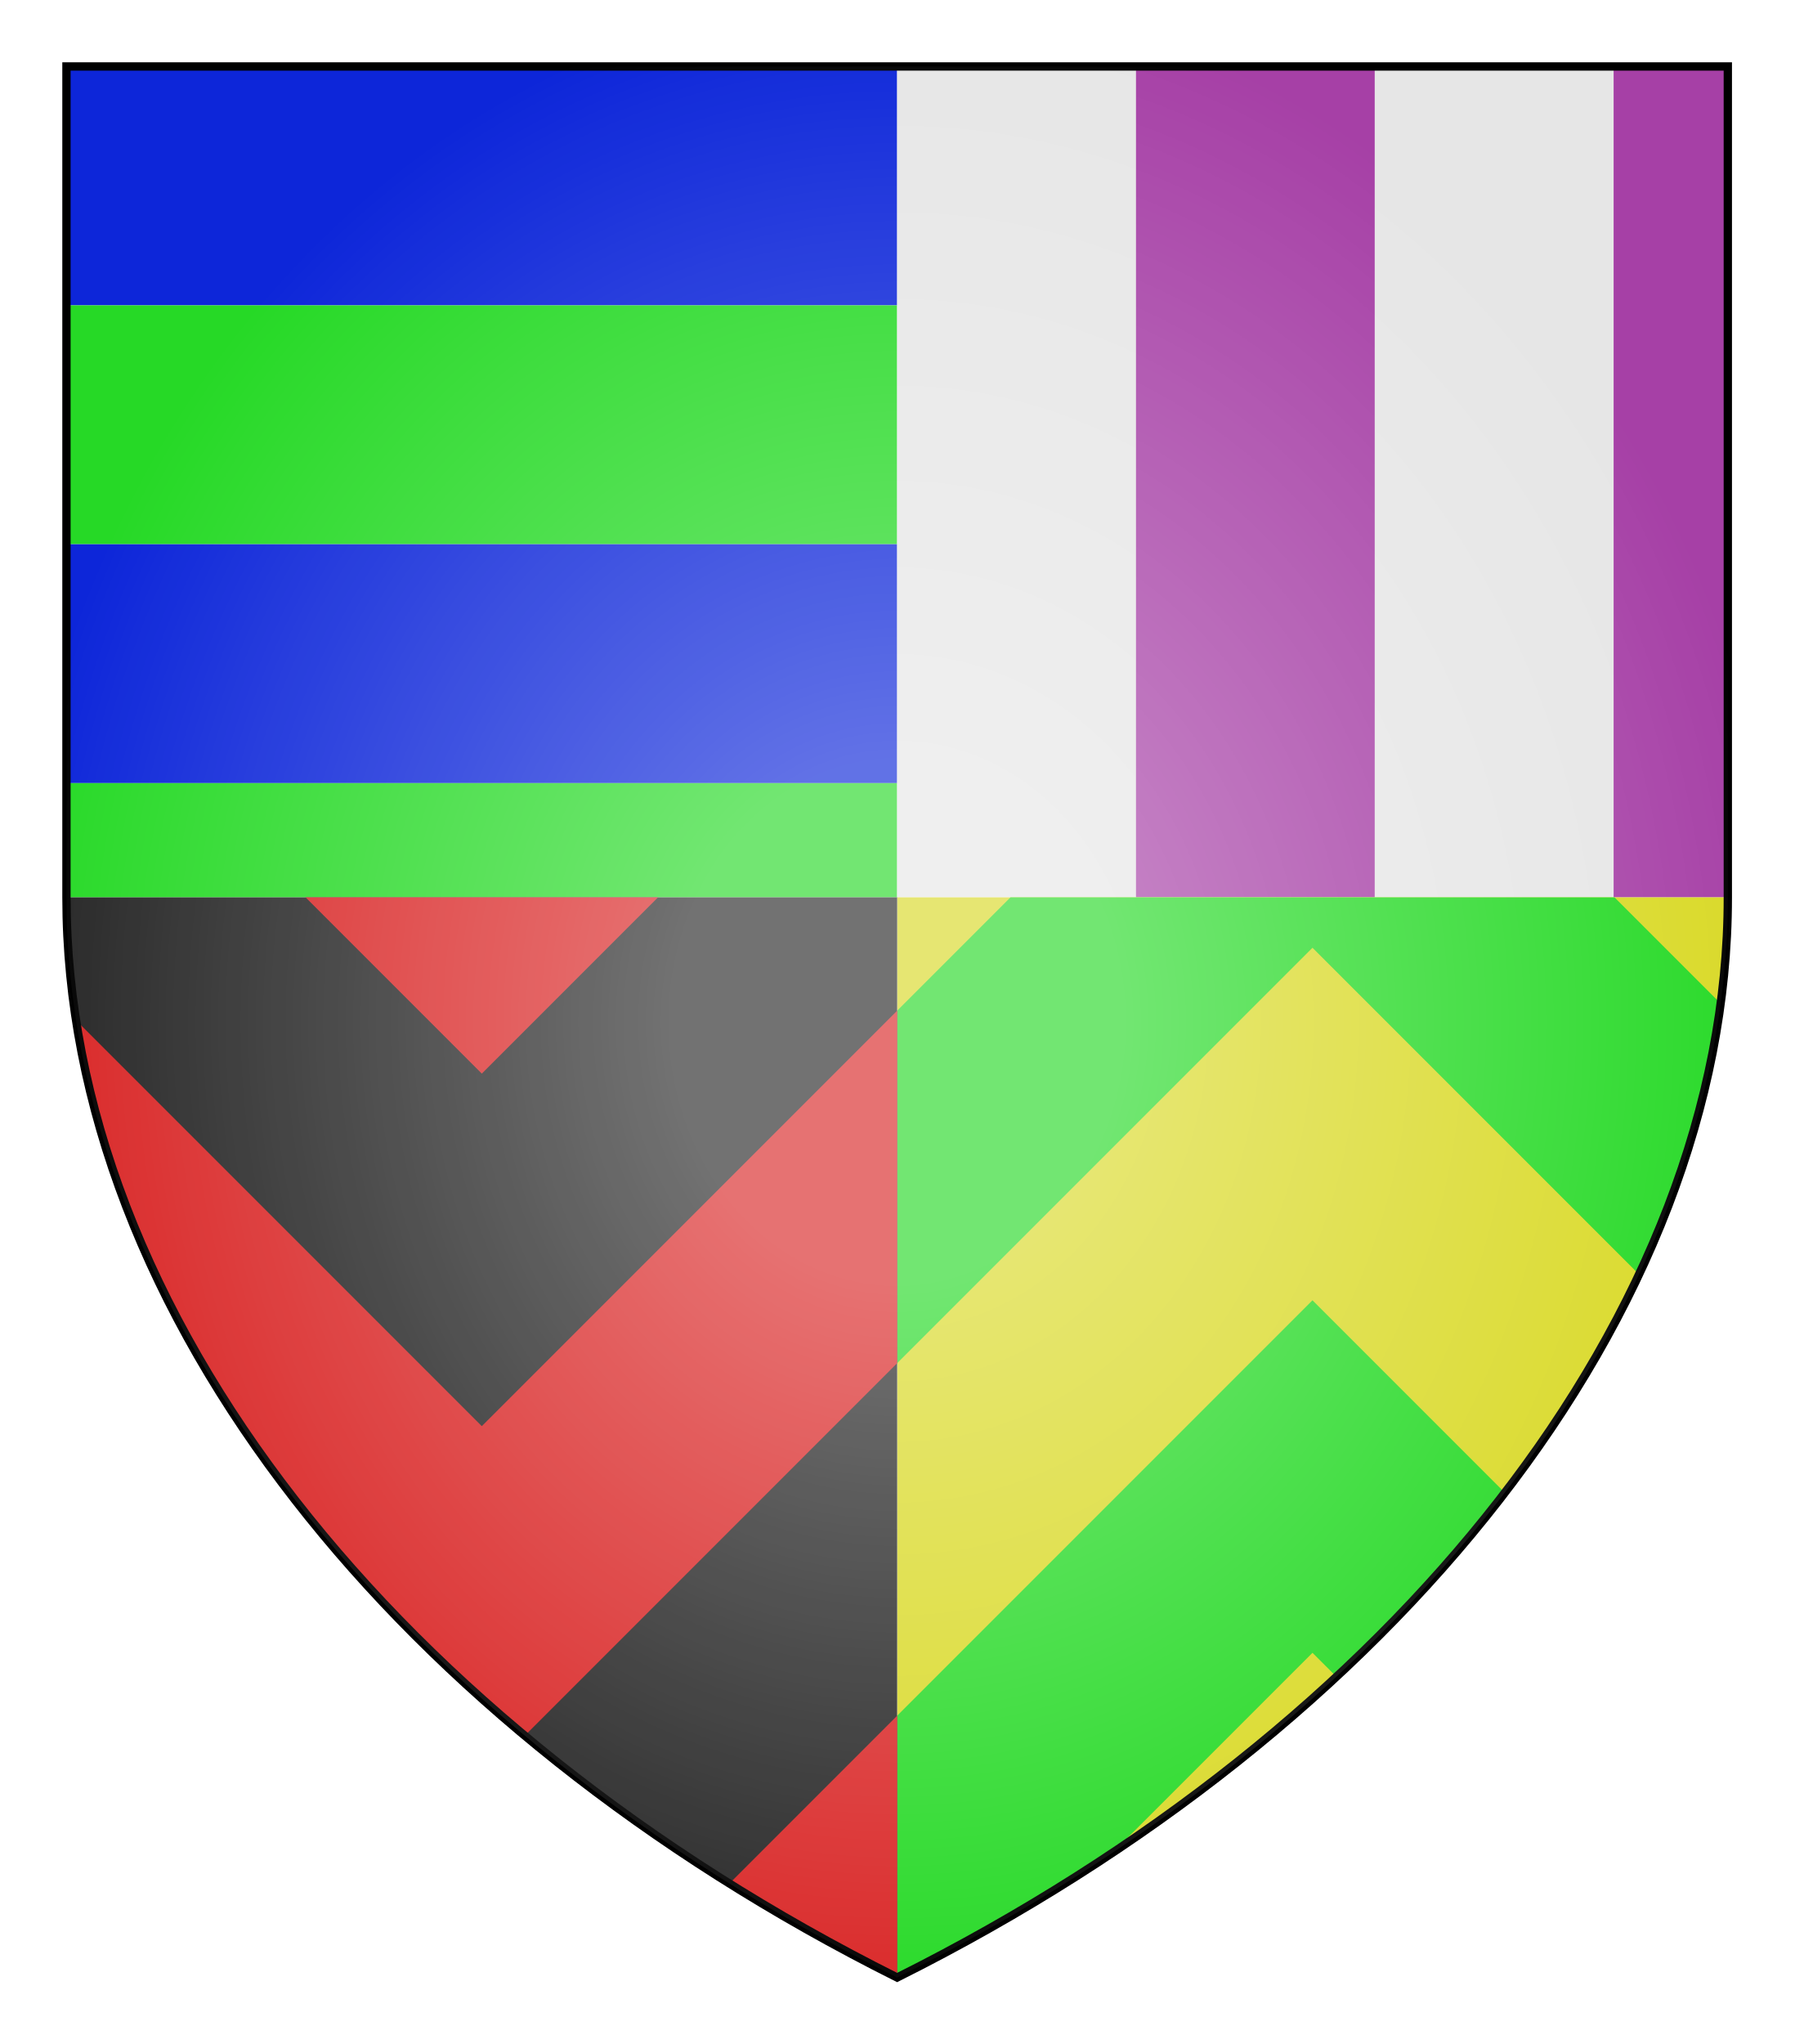
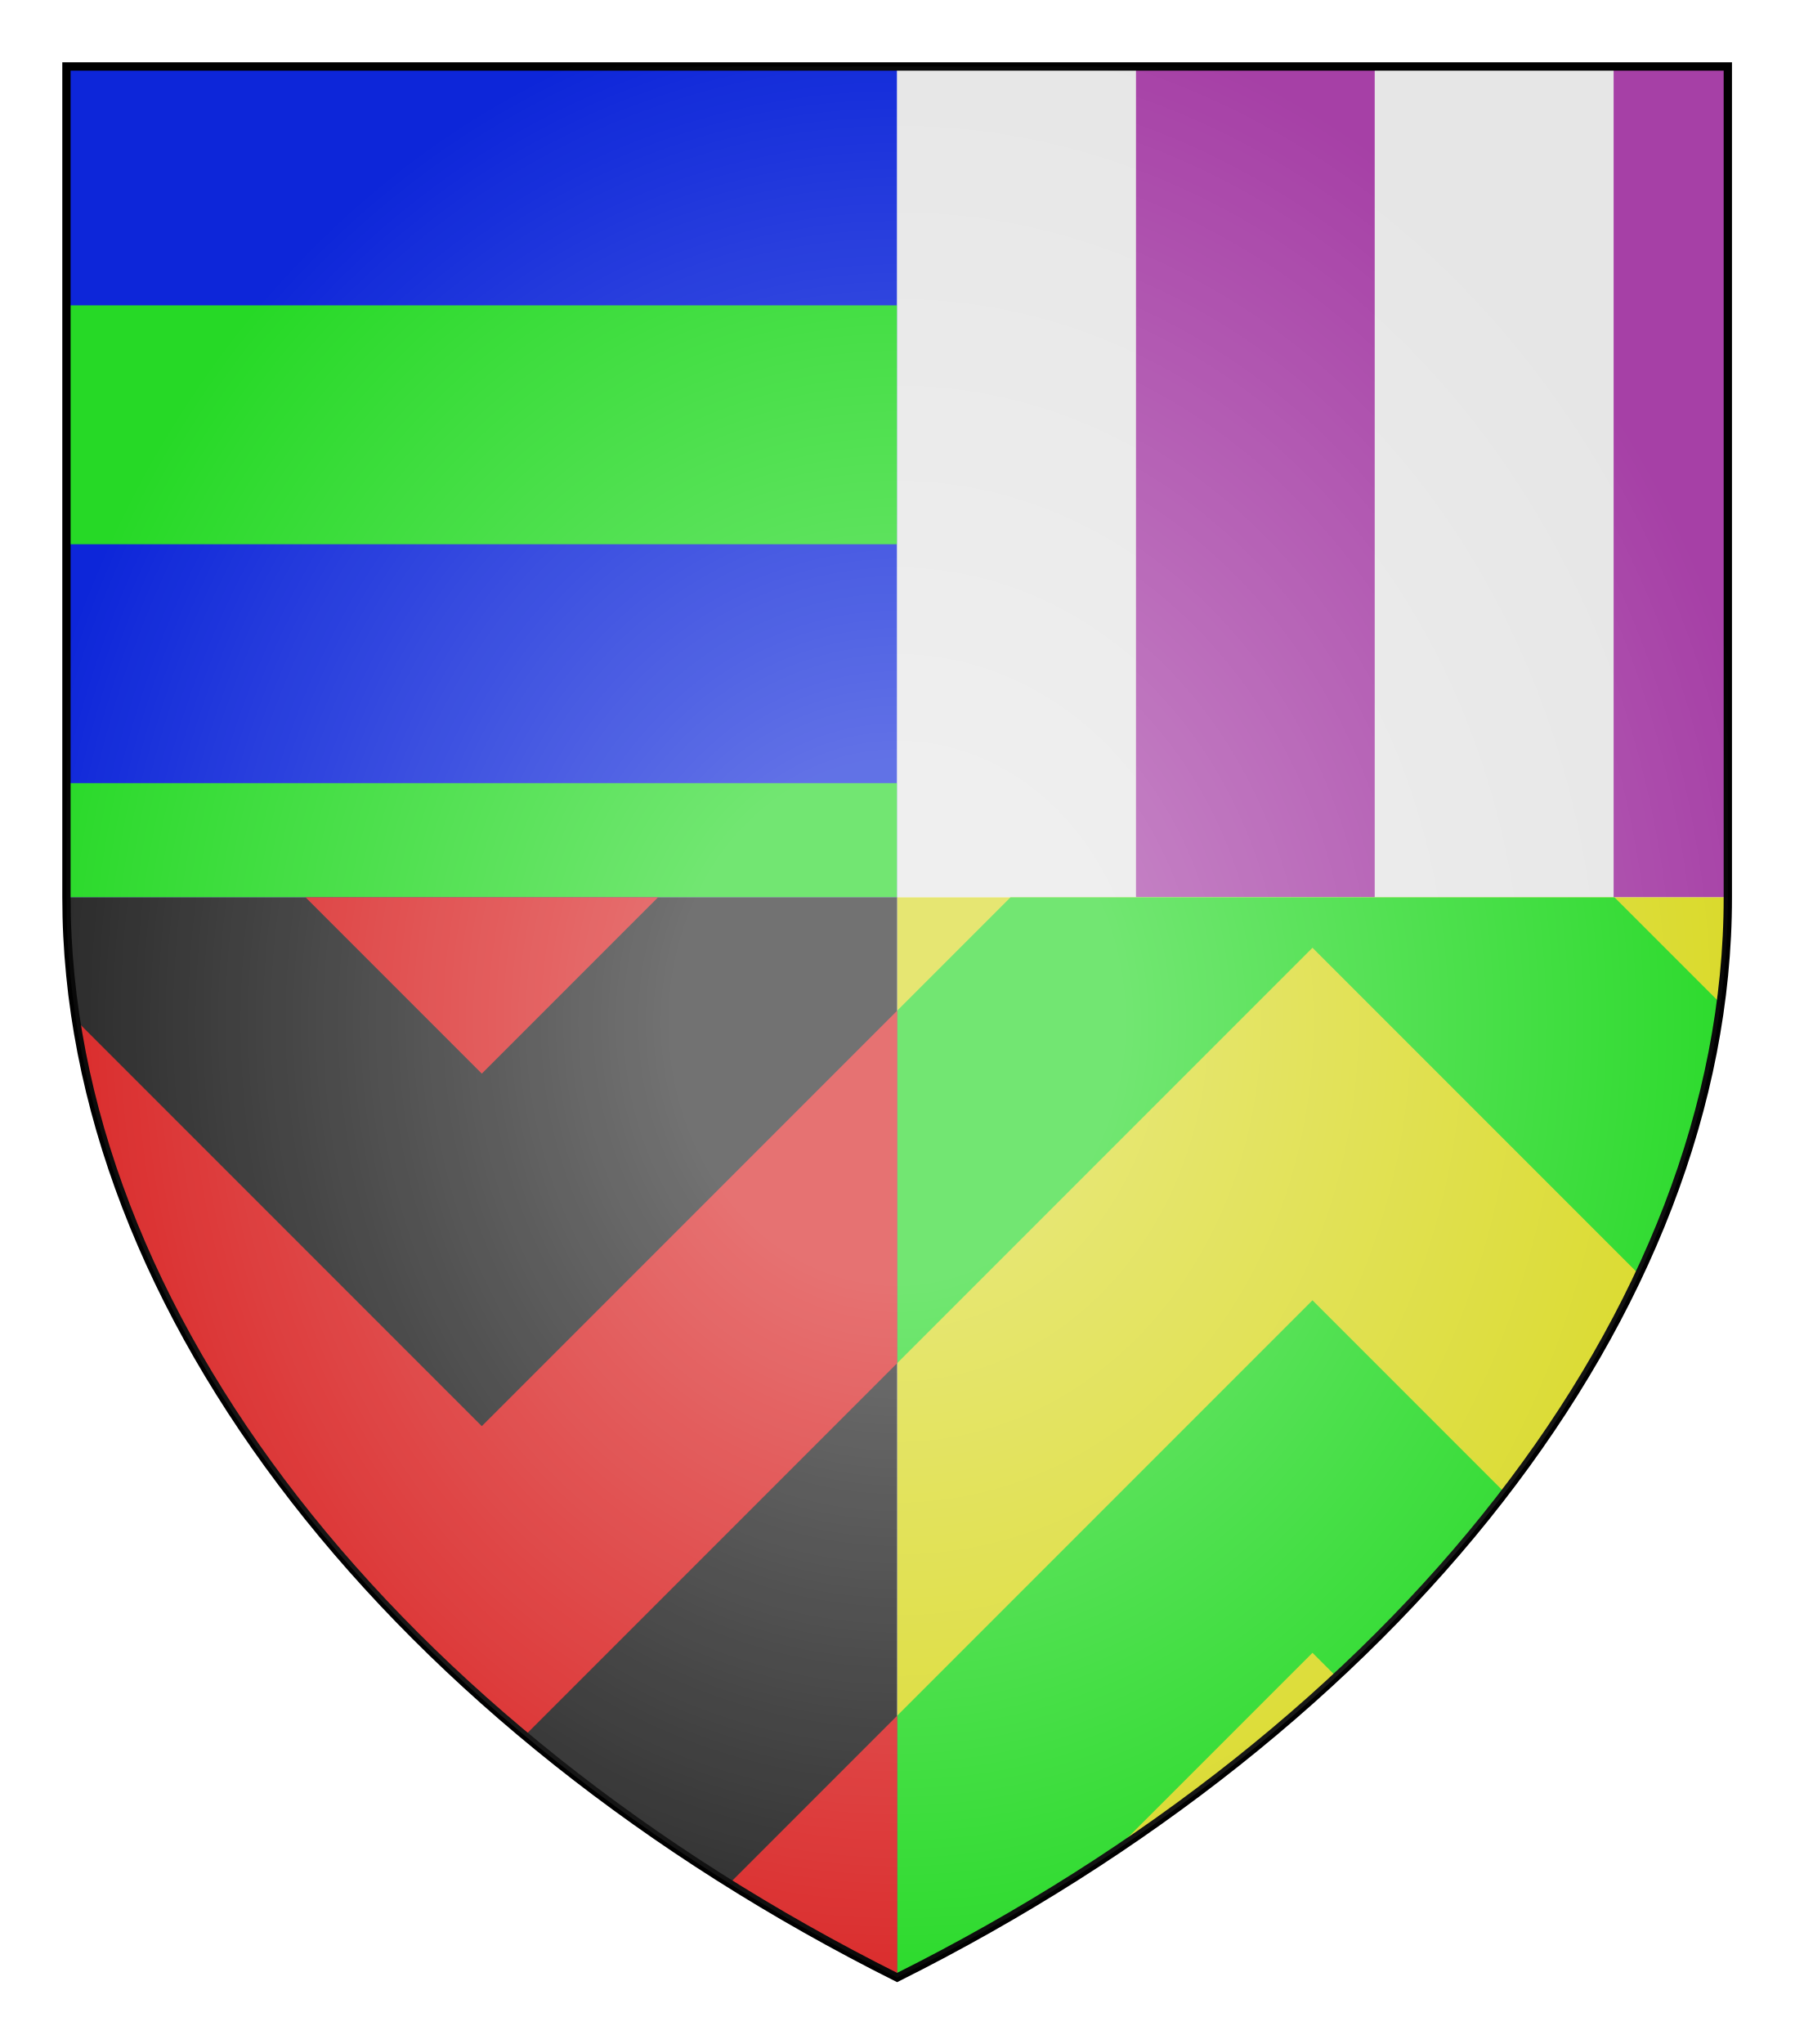
<svg xmlns="http://www.w3.org/2000/svg" height="246.0" width="216.0">
  <defs>
    <clipPath id="contour">
      <path d="M 8.0,8.0 L 208.0,8.0 L 208.0,108.0 C 208.0,158.0 168.0,208.0 108.0,238.0 C 48.0,208.0 8.0,158.0 8.0,108.0 L 8.0,8.0 Z" />
    </clipPath>
    <radialGradient id="lighting">
      <stop offset="25%" stop-color="white" stop-opacity="35%" />
      <stop offset="100%" stop-color="white" stop-opacity="0%" />
    </radialGradient>
  </defs>
  <g transform="translate(8.0,8.0)">
-     <path d="M 0.0,0.0 L 0.0,28.75 L 100.0,28.75 L 100.0,0.0 L 0.0,0.0 Z" style="fill: rgb(13, 38, 217); stroke-width: 1px; stroke: none;" />
+     <path d="M 0.0,0.0 L 0.0,100.0 L 100.0,100.0 L 100.0,0.0 L 0.0,0.0 Z" style="fill: rgb(13, 38, 217); stroke-width: 1px; stroke: none;" />
    <path d="M 0.0,28.75 L 0.0,57.5 L 100.0,57.5 L 100.0,28.75 L 0.0,28.75 Z" style="fill: rgb(38, 217, 38); stroke-width: 1px; stroke: none;" />
-     <path d="M 0.0,57.5 L 0.0,86.25 L 100.0,86.25 L 100.0,57.5 L 0.0,57.5 Z" style="fill: rgb(13, 38, 217); stroke-width: 1px; stroke: none;" />
    <path d="M 0.0,86.25 L 0.0,100.0 L 100.0,100.0 L 100.0,86.25 L 0.0,86.25 Z" style="fill: rgb(38, 217, 38); stroke-width: 1px; stroke: none;" />
    <path d="M 100.0,0.0 L 100.0,100.0 L 128.75,100.0 L 128.75,0.0 L 100.0,0.0 Z" style="fill: rgb(230, 230, 230); stroke-width: 1px; stroke: none;" />
    <path d="M 128.75,0.0 L 128.75,100.0 L 157.5,100.0 L 157.5,0.0 L 128.75,0.0 Z" style="fill: rgb(166, 64, 166); stroke-width: 1px; stroke: none;" />
    <path d="M 157.5,0.0 L 157.5,100.0 L 186.25,100.0 L 186.25,0.0 L 157.5,0.0 Z" style="fill: rgb(230, 230, 230); stroke-width: 1px; stroke: none;" />
    <path d="M 186.25,0.0 L 186.25,100.0 L 200.0,100.0 L 200.0,0.0 L 186.25,0.0 Z" style="fill: rgb(166, 64, 166); stroke-width: 1px; stroke: none;" />
    <path d="M 100.0,100.0 L 100.0,230.0 C 160.0,200.0 200.0,150.0 200.0,100.0 L 100.0,100.0 Z" style="fill: rgb(217, 217, 38); stroke-width: 1px; stroke: none;" />
    <path d="M 113.64,100.0 L 100.0,113.64 L 100.0,156.066 L 150.0,106.066 L 189.312,145.379 L 189.312,145.379 C 194.316,134.74 197.664,123.801 199.14,112.779 L 199.14,112.779 L 186.36,100.0 L 113.64,100.0 Z" style="fill: rgb(38, 217, 38); stroke-width: 1px; stroke: none;" />
    <path d="M 150.0,148.492 L 100.0,198.492 L 100.0,230.0 C 109.133,225.434 117.802,220.404 125.937,214.981 L 125.937,214.981 L 150.0,190.919 L 152.885,193.803 L 152.885,193.803 C 160.454,186.773 167.245,179.355 173.157,171.649 L 173.157,171.649 L 150.0,148.492 L 150.0,148.492 Z" style="fill: rgb(38, 217, 38); stroke-width: 1px; stroke: none;" />
    <path d="M 0.0,100.0 C 0.0,150.0 40.0,200.0 100.0,230.0 L 100.0,100.0 L 0.0,100.0 Z" style="fill: rgb(38, 38, 38); stroke-width: 1px; stroke: none;" />
    <path d="M 28.787,100.0 L 50.0,121.213 L 71.213,100.0 L 28.787,100.0 Z" style="fill: rgb(217, 38, 38); stroke-width: 1px; stroke: none;" />
    <path d="M 100.0,113.64 L 50.0,163.64 L 1.15,114.79 L 1.15,114.79 C 5.96,145.883 25.589,176.206 55.172,200.894 L 55.172,200.894 L 100.0,156.066 L 100.0,113.64 L 100.0,113.64 Z" style="fill: rgb(217, 38, 38); stroke-width: 1px; stroke: none;" />
    <path d="M 100.0,198.492 L 79.805,218.688 L 79.805,218.688 C 86.242,222.711 92.984,226.492 100.0,230.0 L 100.0,198.492 L 100.0,198.492 Z" style="fill: rgb(217, 38, 38); stroke-width: 1px; stroke: none;" />
    <path d="M 0.0,0.0 L 200.0,0.0 L 200.0,100.0 C 200.0,150.0 160.0,200.0 100.0,230.0 C 40.0,200.0 0.0,150.0 0.0,100.0 L 0.0,0.0 Z" style="fill: none; stroke-width: 1px; stroke: rgb(0, 0, 0);" />
  </g>
  <rect clip-path="url(#contour)" fill="url(#lighting)" height="246.0" width="216.0" x="0.0" y="0.0" />
</svg>
